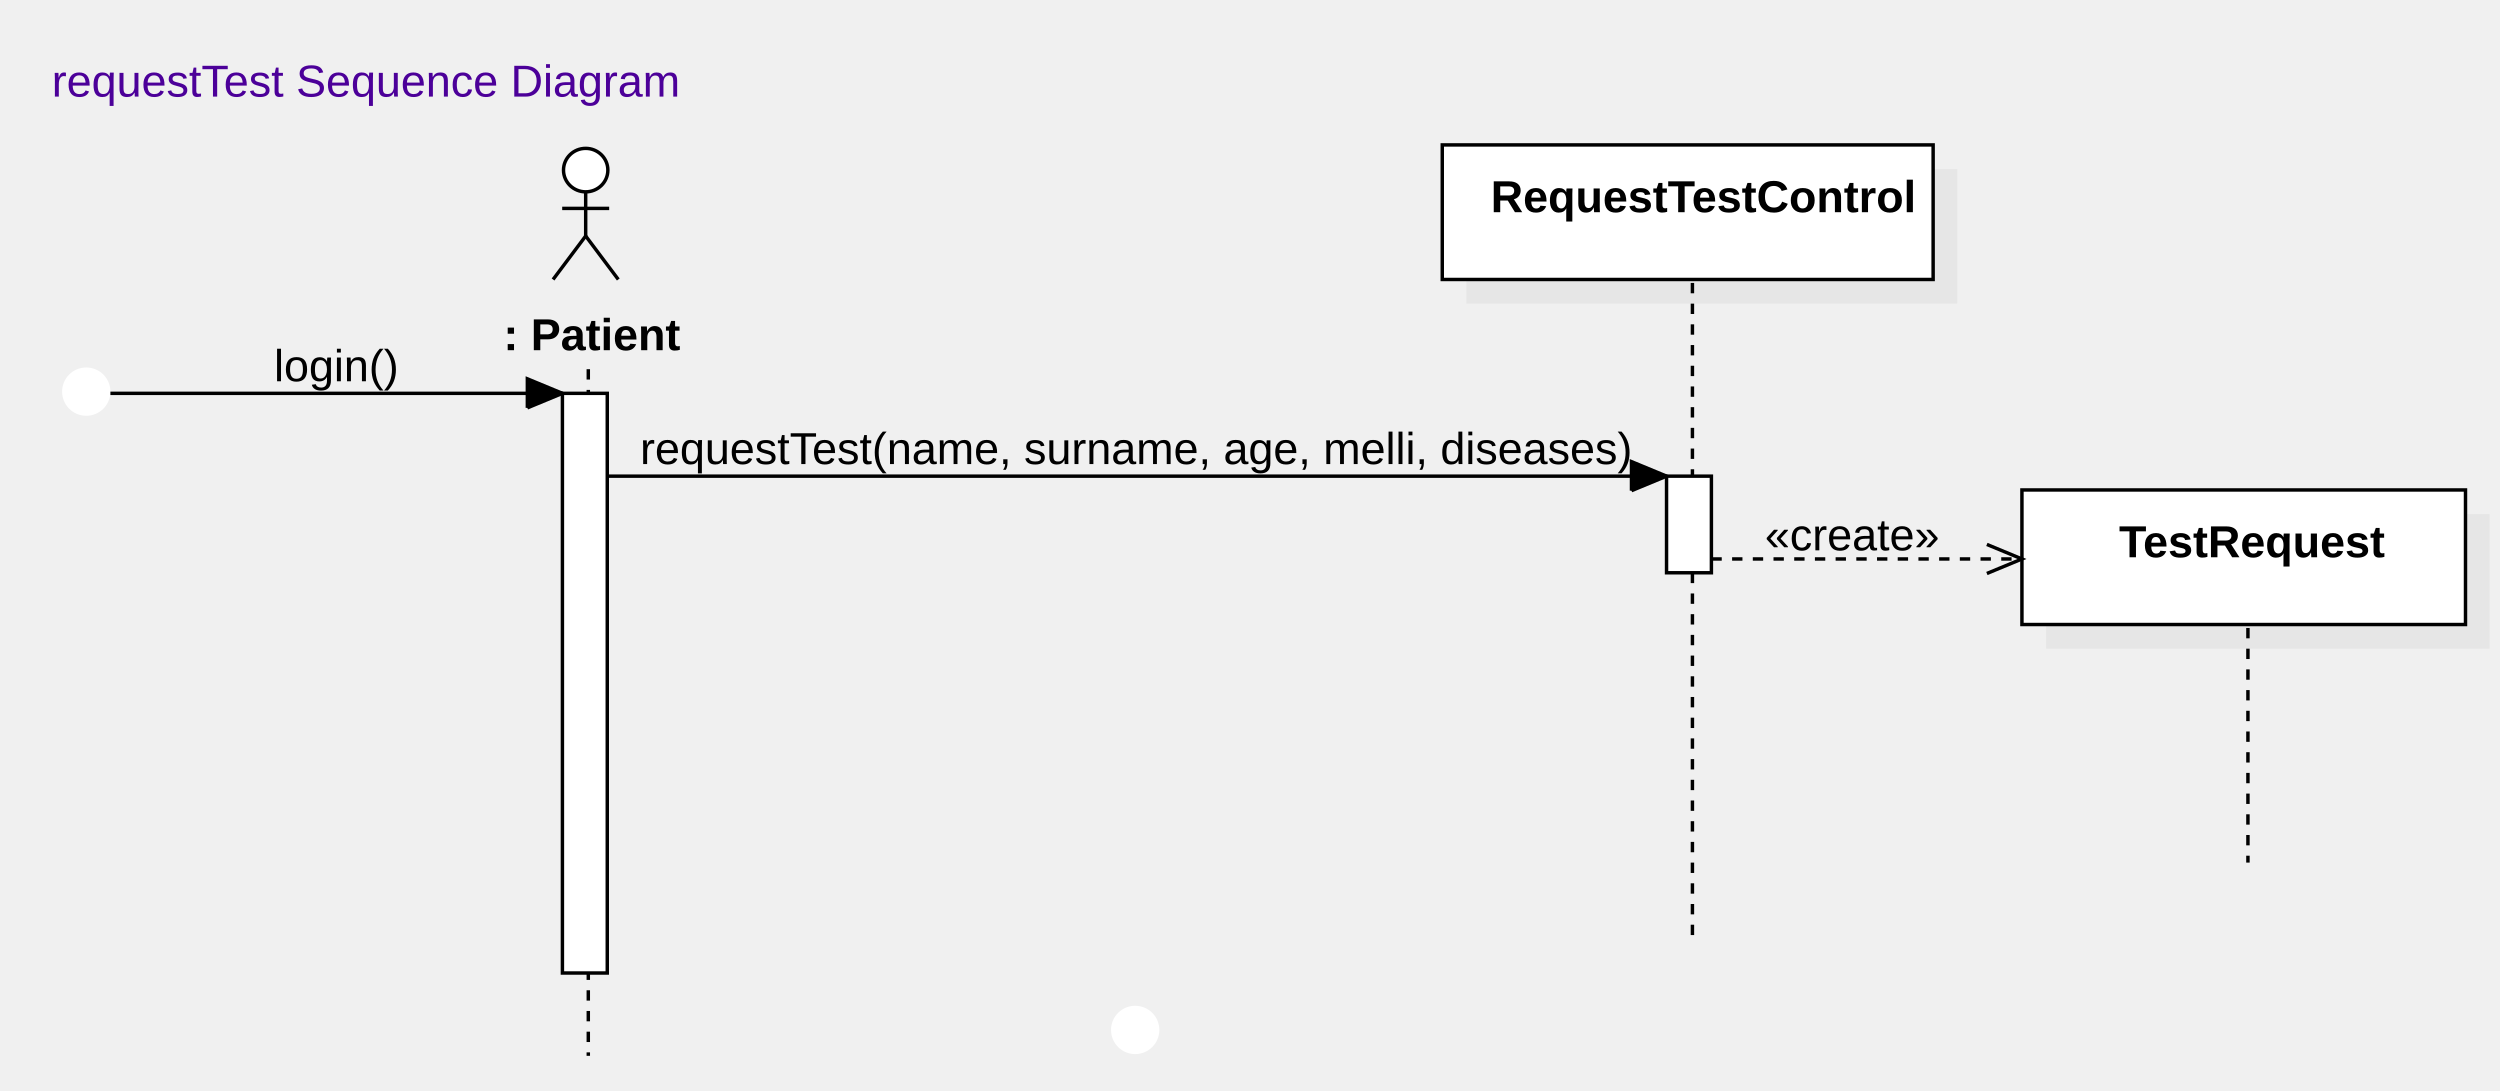
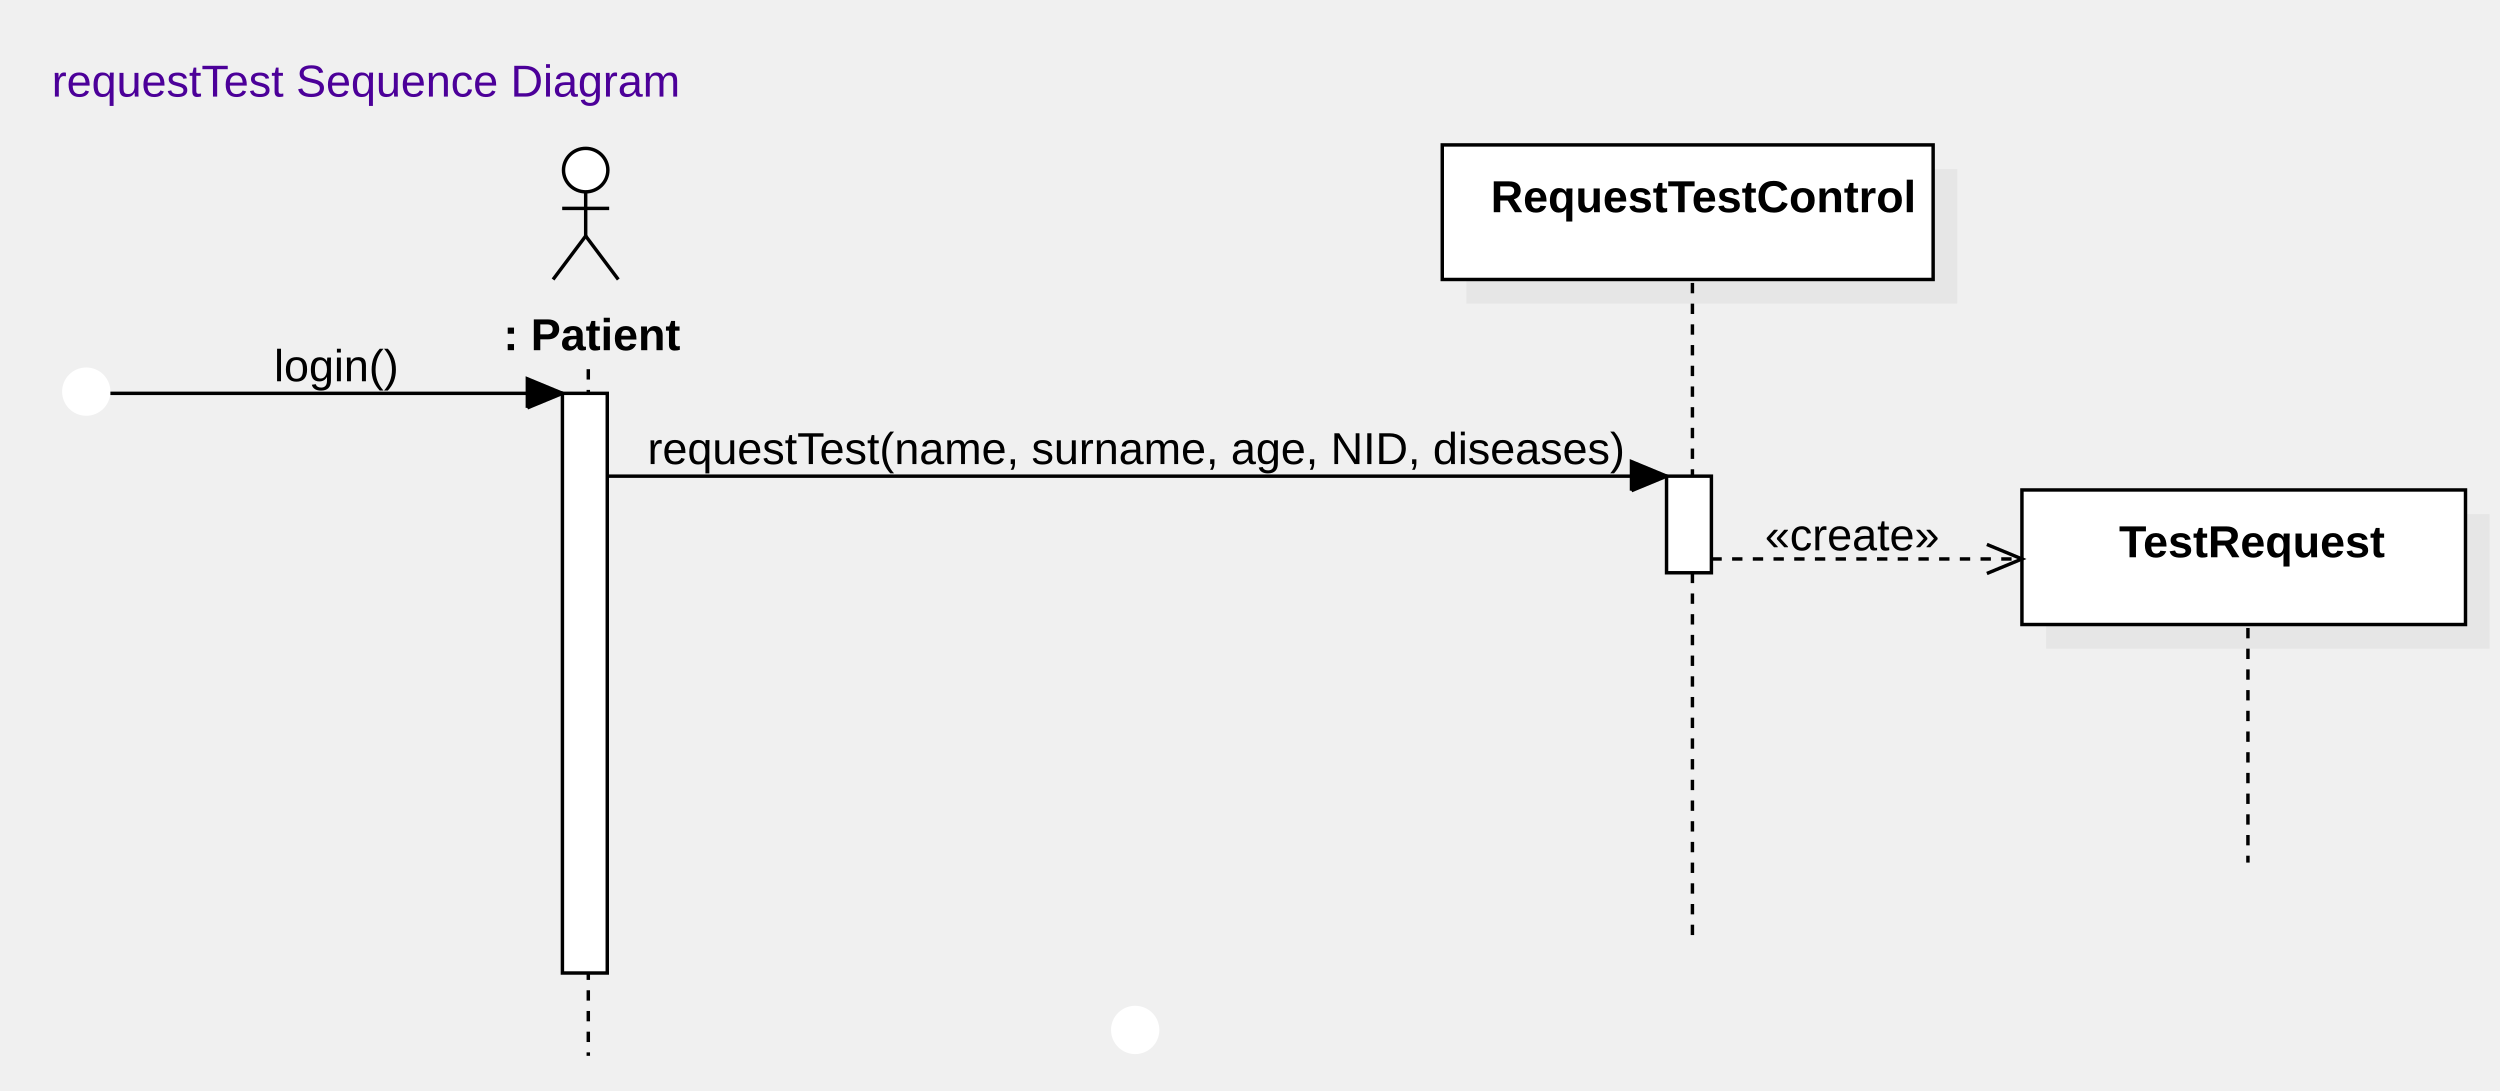
<svg xmlns="http://www.w3.org/2000/svg" version="1.1" width="724.554" height="316">
  <defs />
  <g>
    <text fill="#eeeeee" stroke="none" font-family="Arial" font-size="24px" font-style="normal" font-weight="normal" text-decoration="none" x="0" y="0" />
    <text fill="#eeeeee" stroke="none" font-family="Arial" font-size="24px" font-style="normal" font-weight="normal" text-decoration="none" x="0" y="30" />
    <text fill="#eeeeee" stroke="none" font-family="Arial" font-size="24px" font-style="normal" font-weight="normal" text-decoration="none" x="0" y="60" />
    <text fill="#eeeeee" stroke="none" font-family="Arial" font-size="24px" font-style="normal" font-weight="normal" text-decoration="none" x="0" y="90" />
    <text fill="#eeeeee" stroke="none" font-family="Arial" font-size="24px" font-style="normal" font-weight="normal" text-decoration="none" x="0" y="120" />
    <text fill="#eeeeee" stroke="none" font-family="Arial" font-size="24px" font-style="normal" font-weight="normal" text-decoration="none" x="0" y="150" />
    <text fill="#eeeeee" stroke="none" font-family="Arial" font-size="24px" font-style="normal" font-weight="normal" text-decoration="none" x="0" y="180" />
    <text fill="#eeeeee" stroke="none" font-family="Arial" font-size="24px" font-style="normal" font-weight="normal" text-decoration="none" x="0" y="210" />
    <text fill="#eeeeee" stroke="none" font-family="Arial" font-size="24px" font-style="normal" font-weight="normal" text-decoration="none" x="0" y="240" />
    <text fill="#eeeeee" stroke="none" font-family="Arial" font-size="24px" font-style="normal" font-weight="normal" text-decoration="none" x="0" y="270" />
    <text fill="#eeeeee" stroke="none" font-family="Arial" font-size="24px" font-style="normal" font-weight="normal" text-decoration="none" x="0" y="300" />
    <text fill="#eeeeee" stroke="none" font-family="Arial" font-size="24px" font-style="normal" font-weight="normal" text-decoration="none" x="200" y="0" />
    <text fill="#eeeeee" stroke="none" font-family="Arial" font-size="24px" font-style="normal" font-weight="normal" text-decoration="none" x="200" y="30" />
    <text fill="#eeeeee" stroke="none" font-family="Arial" font-size="24px" font-style="normal" font-weight="normal" text-decoration="none" x="200" y="60" />
    <text fill="#eeeeee" stroke="none" font-family="Arial" font-size="24px" font-style="normal" font-weight="normal" text-decoration="none" x="200" y="90" />
    <text fill="#eeeeee" stroke="none" font-family="Arial" font-size="24px" font-style="normal" font-weight="normal" text-decoration="none" x="200" y="120" />
    <text fill="#eeeeee" stroke="none" font-family="Arial" font-size="24px" font-style="normal" font-weight="normal" text-decoration="none" x="200" y="150" />
    <text fill="#eeeeee" stroke="none" font-family="Arial" font-size="24px" font-style="normal" font-weight="normal" text-decoration="none" x="200" y="180" />
    <text fill="#eeeeee" stroke="none" font-family="Arial" font-size="24px" font-style="normal" font-weight="normal" text-decoration="none" x="200" y="210" />
    <text fill="#eeeeee" stroke="none" font-family="Arial" font-size="24px" font-style="normal" font-weight="normal" text-decoration="none" x="200" y="240" />
    <text fill="#eeeeee" stroke="none" font-family="Arial" font-size="24px" font-style="normal" font-weight="normal" text-decoration="none" x="200" y="270" />
    <text fill="#eeeeee" stroke="none" font-family="Arial" font-size="24px" font-style="normal" font-weight="normal" text-decoration="none" x="200" y="300" />
    <text fill="#eeeeee" stroke="none" font-family="Arial" font-size="24px" font-style="normal" font-weight="normal" text-decoration="none" x="400" y="0" />
    <text fill="#eeeeee" stroke="none" font-family="Arial" font-size="24px" font-style="normal" font-weight="normal" text-decoration="none" x="400" y="30" />
    <text fill="#eeeeee" stroke="none" font-family="Arial" font-size="24px" font-style="normal" font-weight="normal" text-decoration="none" x="400" y="60" />
    <text fill="#eeeeee" stroke="none" font-family="Arial" font-size="24px" font-style="normal" font-weight="normal" text-decoration="none" x="400" y="90" />
    <text fill="#eeeeee" stroke="none" font-family="Arial" font-size="24px" font-style="normal" font-weight="normal" text-decoration="none" x="400" y="120" />
    <text fill="#eeeeee" stroke="none" font-family="Arial" font-size="24px" font-style="normal" font-weight="normal" text-decoration="none" x="400" y="150" />
    <text fill="#eeeeee" stroke="none" font-family="Arial" font-size="24px" font-style="normal" font-weight="normal" text-decoration="none" x="400" y="180" />
    <text fill="#eeeeee" stroke="none" font-family="Arial" font-size="24px" font-style="normal" font-weight="normal" text-decoration="none" x="400" y="210" />
    <text fill="#eeeeee" stroke="none" font-family="Arial" font-size="24px" font-style="normal" font-weight="normal" text-decoration="none" x="400" y="240" />
    <text fill="#eeeeee" stroke="none" font-family="Arial" font-size="24px" font-style="normal" font-weight="normal" text-decoration="none" x="400" y="270" />
    <text fill="#eeeeee" stroke="none" font-family="Arial" font-size="24px" font-style="normal" font-weight="normal" text-decoration="none" x="400" y="300" />
    <text fill="#eeeeee" stroke="none" font-family="Arial" font-size="24px" font-style="normal" font-weight="normal" text-decoration="none" x="600" y="0" />
    <text fill="#eeeeee" stroke="none" font-family="Arial" font-size="24px" font-style="normal" font-weight="normal" text-decoration="none" x="600" y="30" />
    <text fill="#eeeeee" stroke="none" font-family="Arial" font-size="24px" font-style="normal" font-weight="normal" text-decoration="none" x="600" y="60" />
    <text fill="#eeeeee" stroke="none" font-family="Arial" font-size="24px" font-style="normal" font-weight="normal" text-decoration="none" x="600" y="90" />
    <text fill="#eeeeee" stroke="none" font-family="Arial" font-size="24px" font-style="normal" font-weight="normal" text-decoration="none" x="600" y="120" />
    <text fill="#eeeeee" stroke="none" font-family="Arial" font-size="24px" font-style="normal" font-weight="normal" text-decoration="none" x="600" y="150" />
    <text fill="#eeeeee" stroke="none" font-family="Arial" font-size="24px" font-style="normal" font-weight="normal" text-decoration="none" x="600" y="180" />
    <text fill="#eeeeee" stroke="none" font-family="Arial" font-size="24px" font-style="normal" font-weight="normal" text-decoration="none" x="600" y="210" />
    <text fill="#eeeeee" stroke="none" font-family="Arial" font-size="24px" font-style="normal" font-weight="normal" text-decoration="none" x="600" y="240" />
    <text fill="#eeeeee" stroke="none" font-family="Arial" font-size="24px" font-style="normal" font-weight="normal" text-decoration="none" x="600" y="270" />
    <text fill="#eeeeee" stroke="none" font-family="Arial" font-size="24px" font-style="normal" font-weight="normal" text-decoration="none" x="600" y="300" />
    <g transform="translate(2,2) scale(1,1)">
      <path fill="#ffffff" stroke="none" d="M 161.314 47.3 C 161.314 43.821 164.193 41 167.743 41 C 171.294 41 174.172 43.821 174.172 47.3 C 174.172 50.779 171.294 53.6 167.743 53.6 C 164.193 53.6 161.314 50.779 161.314 47.3 Z" />
    </g>
    <g transform="translate(2,2) scale(1,1)">
      <path fill="none" stroke="#000000" d="M 161.314 47.3 C 161.314 43.821 164.193 41 167.743 41 C 171.294 41 174.172 43.821 174.172 47.3 C 174.172 50.779 171.294 53.6 167.743 53.6 C 164.193 53.6 161.314 50.779 161.314 47.3 Z" stroke-miterlimit="10" />
    </g>
    <g transform="translate(2,2) scale(1,1)">
      <path fill="none" stroke="#000000" d="M 167.743 53.6 L 167.743 66.4" stroke-miterlimit="10" />
    </g>
    <g transform="translate(2,2) scale(1,1)">
      <path fill="none" stroke="#000000" d="M 160.936 58.4 L 174.551 58.4" stroke-miterlimit="10" />
    </g>
    <g transform="translate(2,2) scale(1,1)">
      <path fill="none" stroke="#000000" d="M 167.743 66.4 L 158.289 79" stroke-miterlimit="10" />
    </g>
    <g transform="translate(2,2) scale(1,1)">
      <path fill="none" stroke="#000000" d="M 167.743 66.4 L 177.198 79" stroke-miterlimit="10" />
    </g>
    <g transform="translate(2,2) scale(1,1)">
      <g>
        <path fill="none" stroke="none" />
        <text fill="#000000" stroke="none" font-family="Arial" font-size="13px" font-style="normal" font-weight="bold" text-decoration="none" x="143.895" y="99.5">: Patient</text>
      </g>
    </g>
    <g transform="translate(2,2) scale(1,1)">
      <path fill="none" stroke="#000000" d="M 168.5 105 L 168.5 304" stroke-miterlimit="10" stroke-dasharray="3" />
    </g>
    <g transform="translate(2,2) scale(1,1)">
      <rect fill="#C0C0C0" stroke="none" x="423" y="47" width="142.265" height="39" opacity="0.2" />
    </g>
    <g transform="translate(2,2) scale(1,1)">
      <rect fill="#ffffff" stroke="none" x="416" y="40" width="142.265" height="39" />
    </g>
    <g transform="translate(2,2) scale(1,1)">
      <path fill="none" stroke="#000000" d="M 416 40 L 558.265 40 L 558.265 79 L 416 79 L 416 40 Z Z" stroke-miterlimit="10" />
    </g>
    <g transform="translate(2,2) scale(1,1)">
      <g>
        <path fill="none" stroke="none" />
        <text fill="#000000" stroke="none" font-family="Arial" font-size="13px" font-style="normal" font-weight="bold" text-decoration="none" x="430.048" y="59.5">RequestTestControl</text>
      </g>
    </g>
    <g transform="translate(2,2) scale(1,1)">
      <path fill="none" stroke="#000000" d="M 488.5 80 L 488.5 272" stroke-miterlimit="10" stroke-dasharray="3" />
    </g>
    <g transform="translate(2,2) scale(1,1)">
      <rect fill="#C0C0C0" stroke="none" x="591" y="147" width="128.554" height="39" opacity="0.2" />
    </g>
    <g transform="translate(2,2) scale(1,1)">
      <rect fill="#ffffff" stroke="none" x="584" y="140" width="128.554" height="39" />
    </g>
    <g transform="translate(2,2) scale(1,1)">
      <path fill="none" stroke="#000000" d="M 584 140 L 712.554 140 L 712.554 179 L 584 179 L 584 140 Z Z" stroke-miterlimit="10" />
    </g>
    <g transform="translate(2,2) scale(1,1)">
      <g>
        <path fill="none" stroke="none" />
        <text fill="#000000" stroke="none" font-family="Arial" font-size="13px" font-style="normal" font-weight="bold" text-decoration="none" x="612.146" y="159.5">TestRequest</text>
      </g>
    </g>
    <g transform="translate(2,2) scale(1,1)">
      <path fill="none" stroke="#000000" d="M 649.5 180 L 649.5 248" stroke-miterlimit="10" stroke-dasharray="3" />
    </g>
    <g transform="translate(2,2) scale(1,1)">
      <g>
        <path fill="none" stroke="none" />
        <text fill="#4c0099" stroke="none" font-family="Arial" font-size="13px" font-style="normal" font-weight="normal" text-decoration="none" x="13" y="26">requestTest Sequence Diagram</text>
      </g>
    </g>
    <g transform="translate(2,2) scale(1,1)">
      <path fill="#ffffff" stroke="none" d="M 16 111.5 C 16 107.634 19.134 104.5 23 104.5 C 26.866 104.5 30 107.634 30 111.5 C 30 115.366 26.866 118.5 23 118.5 C 19.134 118.5 16 115.366 16 111.5 Z" />
    </g>
    <g transform="translate(2,2) scale(1,1)">
      <path fill="#ffffff" stroke="none" d="M 320 296.5 C 320 292.634 323.134 289.5 327 289.5 C 330.866 289.5 334 292.634 334 296.5 C 334 300.366 330.866 303.5 327 303.5 C 323.134 303.5 320 300.366 320 296.5 Z" />
    </g>
    <g transform="translate(2,2) scale(1,1)">
      <path fill="none" stroke="#000000" d="M 30 112 L 161 112" stroke-miterlimit="10" />
    </g>
    <g transform="translate(2,2) scale(1,1)">
      <path fill="#000000" stroke="none" d="M 150.837 116.21 L 161 112 L 150.837 107.79" />
    </g>
    <g transform="translate(2,2) scale(1,1)">
      <path fill="none" stroke="#000000" d="M 150.837 116.21 L 161 112 L 150.837 107.79 L 150.837 116.21" stroke-miterlimit="10" />
    </g>
    <g transform="translate(2,2) scale(1,1)">
      <g>
        <path fill="none" stroke="none" />
        <text fill="#000000" stroke="none" font-family="Arial" font-size="13px" font-style="normal" font-weight="normal" text-decoration="none" x="77.427" y="108.5">login()</text>
      </g>
    </g>
    <g transform="translate(2,2) scale(1,1)">
      <rect fill="#ffffff" stroke="none" x="161" y="112" width="13" height="168" />
    </g>
    <g transform="translate(2,2) scale(1,1)">
      <path fill="none" stroke="#000000" d="M 161 112 L 174 112 L 174 280 L 161 280 L 161 112 Z Z" stroke-miterlimit="10" />
    </g>
    <g transform="translate(2,2) scale(1,1)">
      <path fill="none" stroke="#000000" d="M 174 136 L 481 136" stroke-miterlimit="10" />
    </g>
    <g transform="translate(2,2) scale(1,1)">
      <path fill="#000000" stroke="none" d="M 470.837 140.21 L 481 136 L 470.837 131.79" />
    </g>
    <g transform="translate(2,2) scale(1,1)">
      <path fill="none" stroke="#000000" d="M 470.837 140.21 L 481 136 L 470.837 131.79 L 470.837 140.21" stroke-miterlimit="10" />
    </g>
    <g transform="translate(2,2) scale(1,1)">
      <g>
        <path fill="none" stroke="none" />
-         <text fill="#000000" stroke="none" font-family="Arial" font-size="13px" font-style="normal" font-weight="normal" text-decoration="none" x="183.5" y="132.5">requestTest(name, surname, age, melli, diseases)</text>
+         <text fill="#000000" stroke="none" font-family="Arial" font-size="13px" font-style="normal" font-weight="normal" text-decoration="none" x="185.668" y="132.5">requestTest(name, surname, age, NID, diseases)</text>
      </g>
    </g>
    <g transform="translate(2,2) scale(1,1)">
      <rect fill="#ffffff" stroke="none" x="481" y="136" width="13" height="28" />
    </g>
    <g transform="translate(2,2) scale(1,1)">
      <path fill="none" stroke="#000000" d="M 481 136 L 494 136 L 494 164 L 481 164 L 481 136 Z Z" stroke-miterlimit="10" />
    </g>
    <g transform="translate(2,2) scale(1,1)">
      <path fill="none" stroke="#000000" d="M 494 160 L 584 160" stroke-miterlimit="10" stroke-dasharray="3" />
    </g>
    <g transform="translate(2,2) scale(1,1)">
      <path fill="none" stroke="#000000" d="M 573.837 164.21 L 584 160 L 573.837 155.79" stroke-miterlimit="10" />
    </g>
    <g transform="translate(2,2) scale(1,1)">
      <g>
        <path fill="none" stroke="none" />
        <text fill="#000000" stroke="none" font-family="Arial" font-size="13px" font-style="normal" font-weight="normal" text-decoration="none" x="509.5" y="157.5">«create»</text>
      </g>
    </g>
  </g>
</svg>
